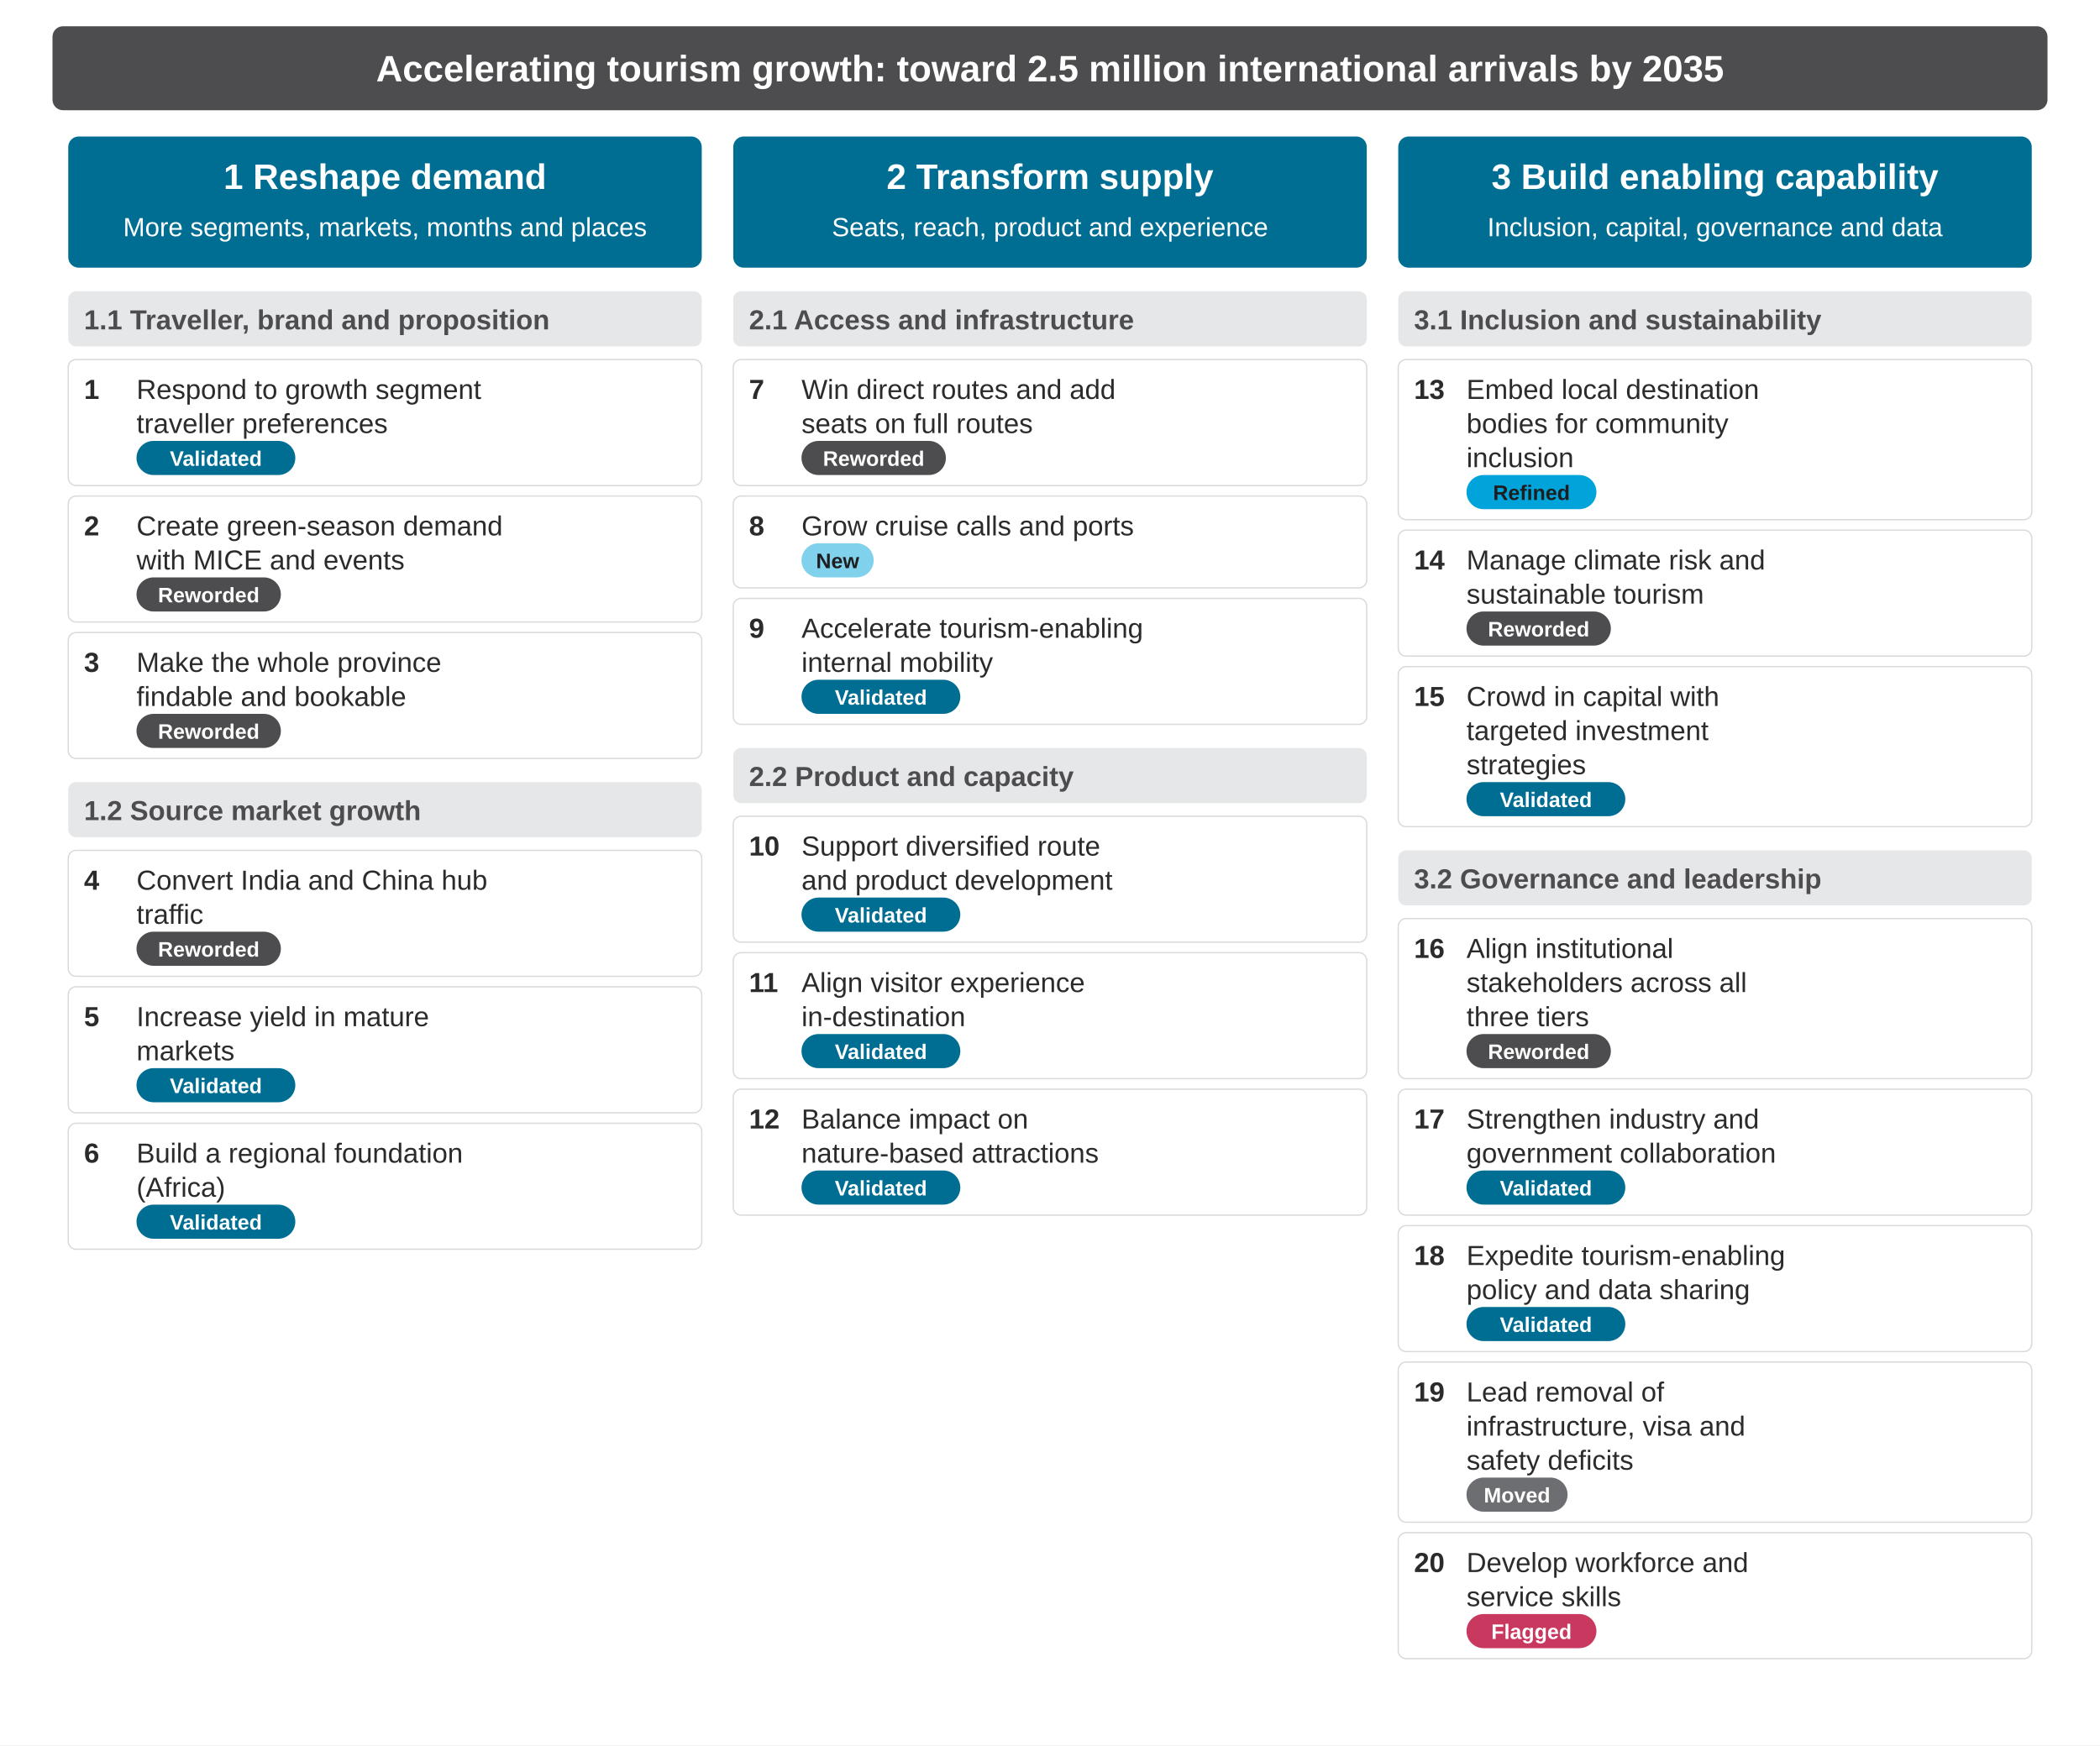
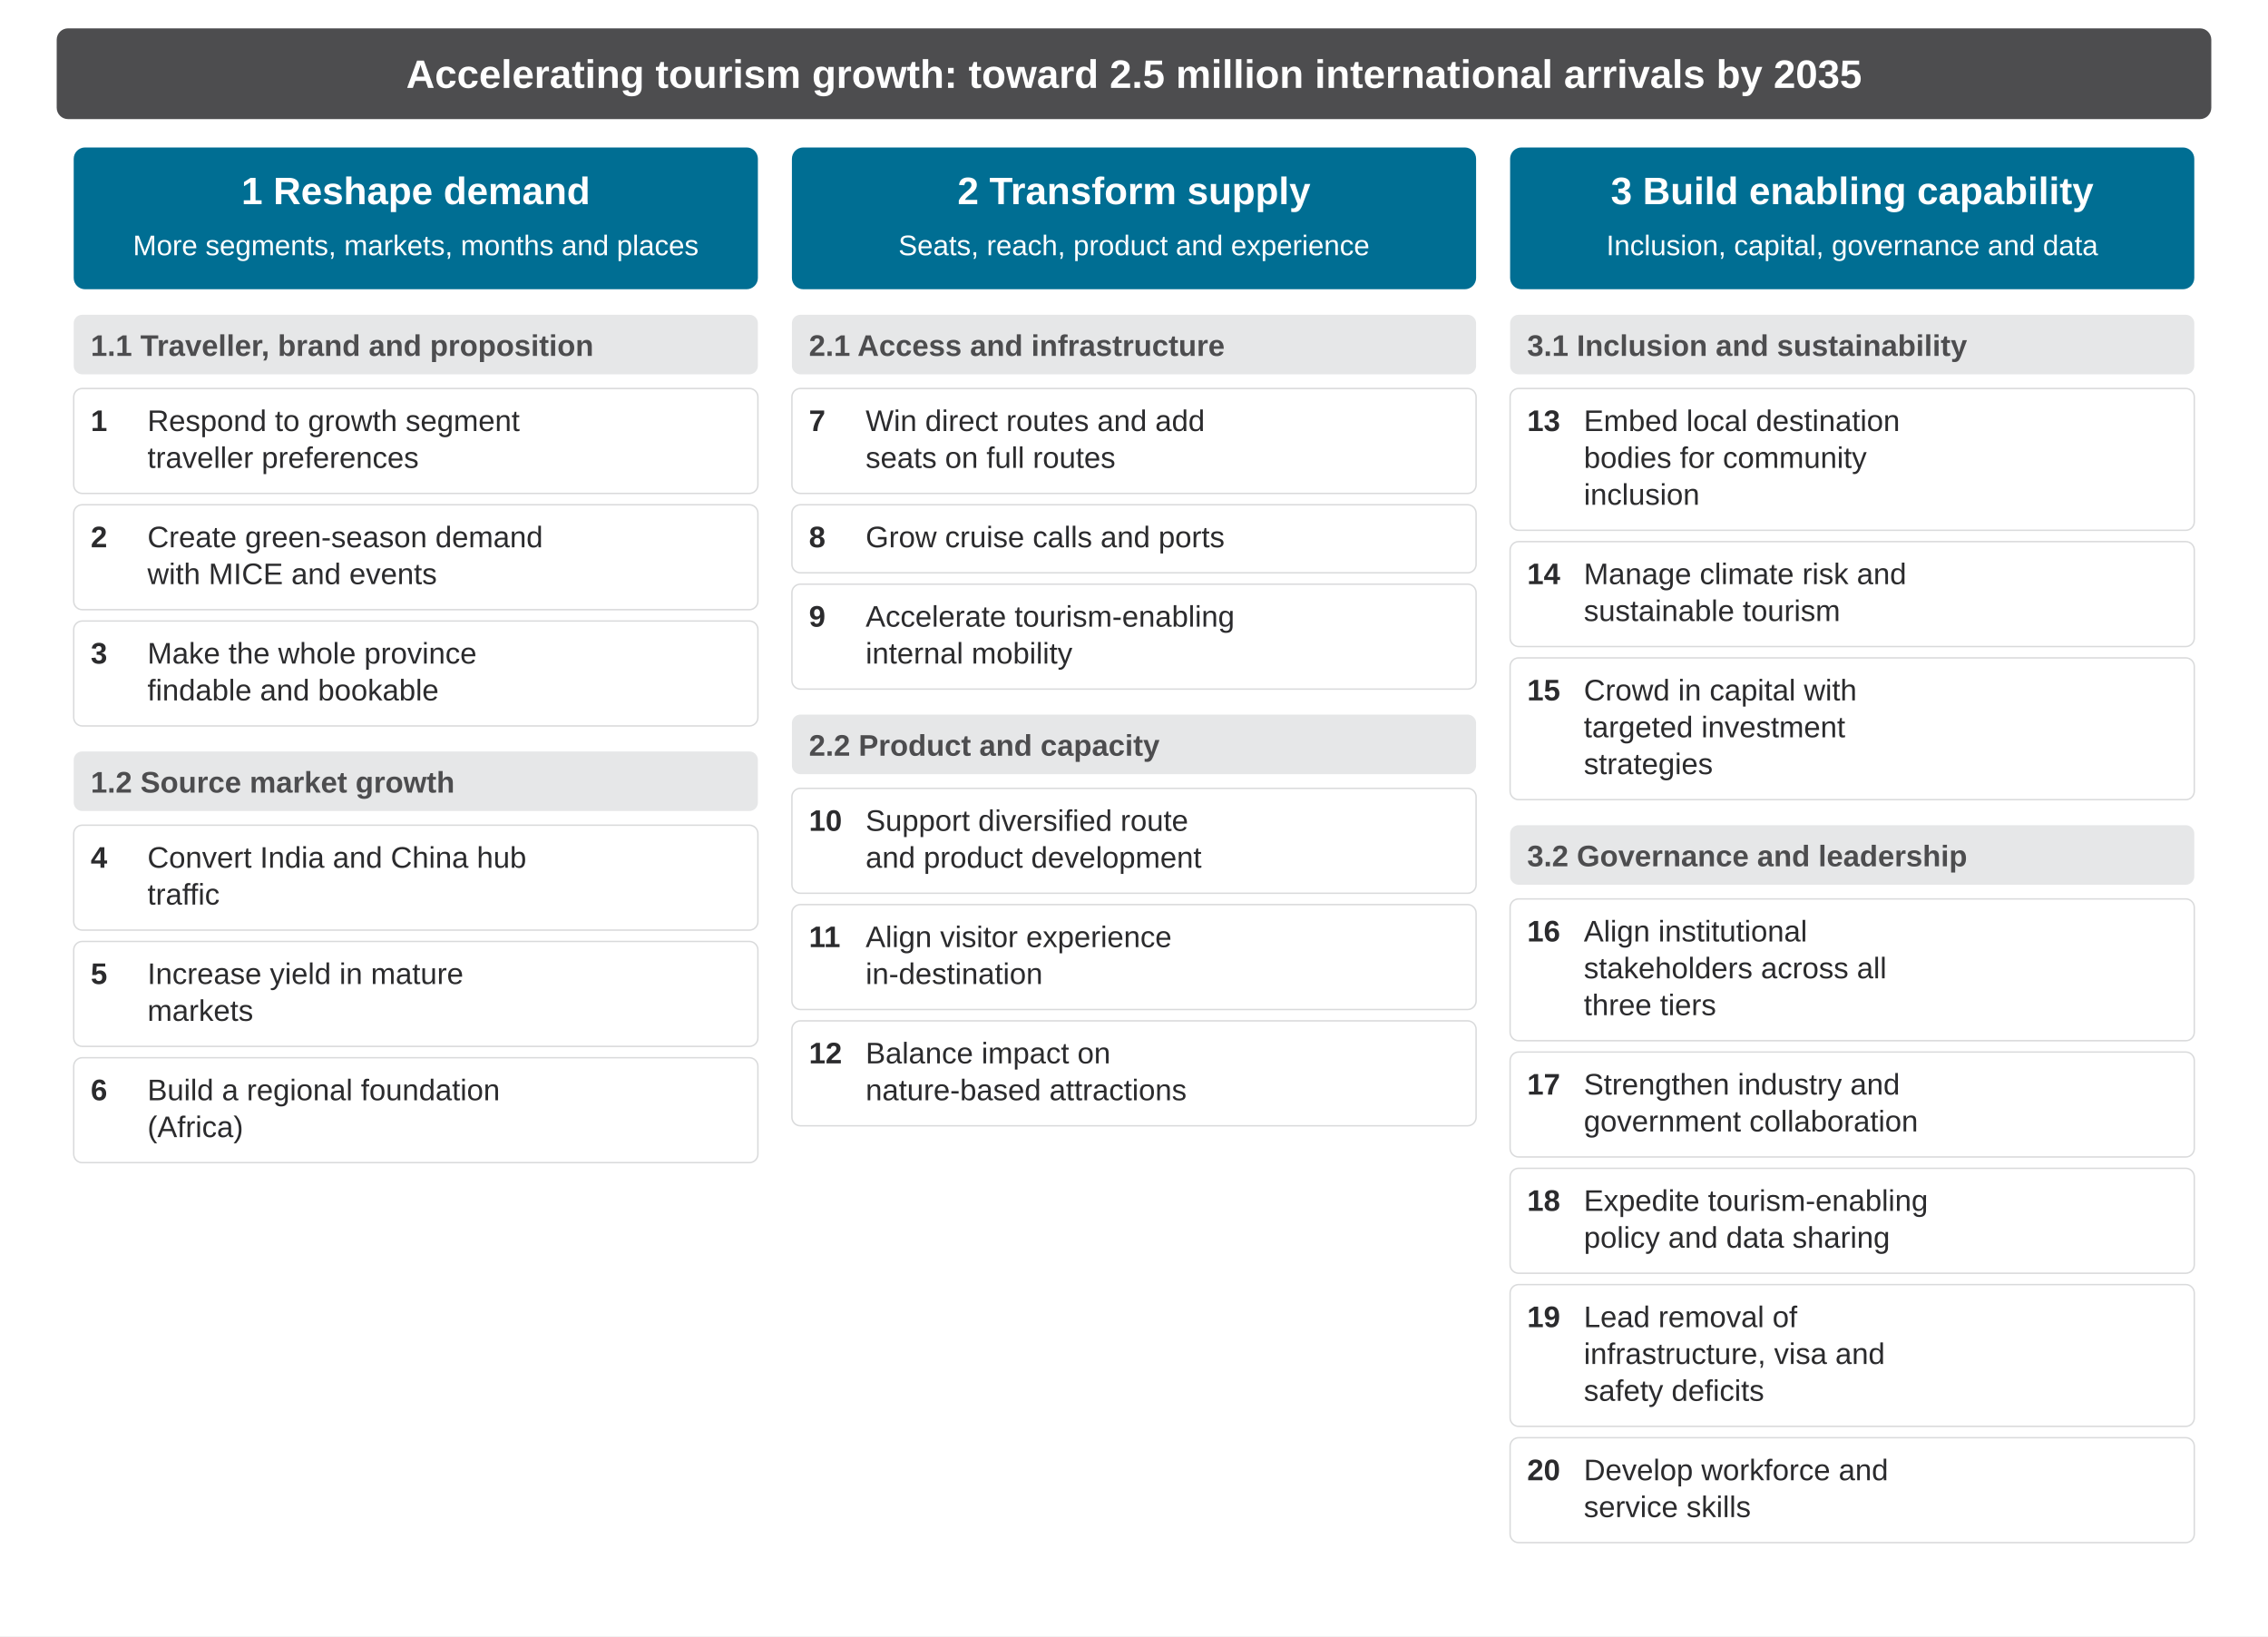
- <svg xmlns="http://www.w3.org/2000/svg" viewBox="0 0 1600 1330" width="1600" height="1330" font-family="Arial, Helvetica, sans-serif">
-   <rect width="1600" height="1330" fill="#ffffff" />
+ <svg xmlns="http://www.w3.org/2000/svg" viewBox="0 0 1600 1154" width="1600" height="1154" font-family="Arial, Helvetica, sans-serif">
+   <rect width="1600" height="1154" fill="#ffffff" />
  <rect x="40" y="20" width="1520" height="64" rx="8" fill="#4D4D4F" />
  <text x="800" y="62" text-anchor="middle" font-size="28" font-weight="700" fill="#ffffff">Accelerating tourism growth: toward 2.5 million international arrivals by 2035</text>
  <rect x="52" y="104" width="482.667" height="100" rx="8" fill="#006E93" />
  <text x="293.333" y="144" text-anchor="middle" font-size="27" font-weight="700" fill="#ffffff">1 Reshape demand</text>
  <text x="293.333" y="180" text-anchor="middle" font-size="20" fill="#ffffff">More segments, markets, months and places</text>
  <rect x="52" y="222" width="482.667" height="42" rx="6" fill="#E6E7E8" />
  <text x="64" y="251" font-size="21" font-weight="700" fill="#4D4D4F">1.1 Traveller, brand and proposition</text>
-   <rect x="52" y="274" width="482.667" height="96" rx="6" fill="#ffffff" stroke="#D9DADB" />
+   <rect x="52" y="274" width="482.667" height="74" rx="6" fill="#ffffff" stroke="#D9DADB" />
  <text x="64" y="304" font-size="21" font-weight="700" fill="#2B2B2D">1</text>
  <text x="104" y="304" font-size="21" fill="#2B2B2D">Respond to growth segment</text>
  <text x="104" y="330" font-size="21" fill="#2B2B2D">traveller preferences</text>
-   <rect x="104" y="336" width="121" height="26" rx="13" fill="#006E93" />
-   <text x="164.5" y="355" text-anchor="middle" font-size="16" font-weight="700" fill="#ffffff">Validated</text>
-   <rect x="52" y="378" width="482.667" height="96" rx="6" fill="#ffffff" stroke="#D9DADB" />
-   <text x="64" y="408" font-size="21" font-weight="700" fill="#2B2B2D">2</text>
-   <text x="104" y="408" font-size="21" fill="#2B2B2D">Create green-season demand</text>
-   <text x="104" y="434" font-size="21" fill="#2B2B2D">with MICE and events</text>
-   <rect x="104" y="440" width="110" height="26" rx="13" fill="#4D4D4F" />
-   <text x="159" y="459" text-anchor="middle" font-size="16" font-weight="700" fill="#ffffff">Reworded</text>
-   <rect x="52" y="482" width="482.667" height="96" rx="6" fill="#ffffff" stroke="#D9DADB" />
-   <text x="64" y="512" font-size="21" font-weight="700" fill="#2B2B2D">3</text>
-   <text x="104" y="512" font-size="21" fill="#2B2B2D">Make the whole province</text>
-   <text x="104" y="538" font-size="21" fill="#2B2B2D">findable and bookable</text>
-   <rect x="104" y="544" width="110" height="26" rx="13" fill="#4D4D4F" />
-   <text x="159" y="563" text-anchor="middle" font-size="16" font-weight="700" fill="#ffffff">Reworded</text>
-   <rect x="52" y="596" width="482.667" height="42" rx="6" fill="#E6E7E8" />
-   <text x="64" y="625" font-size="21" font-weight="700" fill="#4D4D4F">1.2 Source market growth</text>
-   <rect x="52" y="648" width="482.667" height="96" rx="6" fill="#ffffff" stroke="#D9DADB" />
-   <text x="64" y="678" font-size="21" font-weight="700" fill="#2B2B2D">4</text>
-   <text x="104" y="678" font-size="21" fill="#2B2B2D">Convert India and China hub</text>
-   <text x="104" y="704" font-size="21" fill="#2B2B2D">traffic</text>
-   <rect x="104" y="710" width="110" height="26" rx="13" fill="#4D4D4F" />
-   <text x="159" y="729" text-anchor="middle" font-size="16" font-weight="700" fill="#ffffff">Reworded</text>
-   <rect x="52" y="752" width="482.667" height="96" rx="6" fill="#ffffff" stroke="#D9DADB" />
-   <text x="64" y="782" font-size="21" font-weight="700" fill="#2B2B2D">5</text>
-   <text x="104" y="782" font-size="21" fill="#2B2B2D">Increase yield in mature</text>
-   <text x="104" y="808" font-size="21" fill="#2B2B2D">markets</text>
-   <rect x="104" y="814" width="121" height="26" rx="13" fill="#006E93" />
-   <text x="164.5" y="833" text-anchor="middle" font-size="16" font-weight="700" fill="#ffffff">Validated</text>
-   <rect x="52" y="856" width="482.667" height="96" rx="6" fill="#ffffff" stroke="#D9DADB" />
-   <text x="64" y="886" font-size="21" font-weight="700" fill="#2B2B2D">6</text>
-   <text x="104" y="886" font-size="21" fill="#2B2B2D">Build a regional foundation</text>
-   <text x="104" y="912" font-size="21" fill="#2B2B2D">(Africa)</text>
-   <rect x="104" y="918" width="121" height="26" rx="13" fill="#006E93" />
-   <text x="164.5" y="937" text-anchor="middle" font-size="16" font-weight="700" fill="#ffffff">Validated</text>
+   <rect x="52" y="356" width="482.667" height="74" rx="6" fill="#ffffff" stroke="#D9DADB" />
+   <text x="64" y="386" font-size="21" font-weight="700" fill="#2B2B2D">2</text>
+   <text x="104" y="386" font-size="21" fill="#2B2B2D">Create green-season demand</text>
+   <text x="104" y="412" font-size="21" fill="#2B2B2D">with MICE and events</text>
+   <rect x="52" y="438" width="482.667" height="74" rx="6" fill="#ffffff" stroke="#D9DADB" />
+   <text x="64" y="468" font-size="21" font-weight="700" fill="#2B2B2D">3</text>
+   <text x="104" y="468" font-size="21" fill="#2B2B2D">Make the whole province</text>
+   <text x="104" y="494" font-size="21" fill="#2B2B2D">findable and bookable</text>
+   <rect x="52" y="530" width="482.667" height="42" rx="6" fill="#E6E7E8" />
+   <text x="64" y="559" font-size="21" font-weight="700" fill="#4D4D4F">1.2 Source market growth</text>
+   <rect x="52" y="582" width="482.667" height="74" rx="6" fill="#ffffff" stroke="#D9DADB" />
+   <text x="64" y="612" font-size="21" font-weight="700" fill="#2B2B2D">4</text>
+   <text x="104" y="612" font-size="21" fill="#2B2B2D">Convert India and China hub</text>
+   <text x="104" y="638" font-size="21" fill="#2B2B2D">traffic</text>
+   <rect x="52" y="664" width="482.667" height="74" rx="6" fill="#ffffff" stroke="#D9DADB" />
+   <text x="64" y="694" font-size="21" font-weight="700" fill="#2B2B2D">5</text>
+   <text x="104" y="694" font-size="21" fill="#2B2B2D">Increase yield in mature</text>
+   <text x="104" y="720" font-size="21" fill="#2B2B2D">markets</text>
+   <rect x="52" y="746" width="482.667" height="74" rx="6" fill="#ffffff" stroke="#D9DADB" />
+   <text x="64" y="776" font-size="21" font-weight="700" fill="#2B2B2D">6</text>
+   <text x="104" y="776" font-size="21" fill="#2B2B2D">Build a regional foundation</text>
+   <text x="104" y="802" font-size="21" fill="#2B2B2D">(Africa)</text>
  <rect x="558.667" y="104" width="482.667" height="100" rx="8" fill="#006E93" />
  <text x="800" y="144" text-anchor="middle" font-size="27" font-weight="700" fill="#ffffff">2 Transform supply</text>
  <text x="800" y="180" text-anchor="middle" font-size="20" fill="#ffffff">Seats, reach, product and experience</text>
  <rect x="558.667" y="222" width="482.667" height="42" rx="6" fill="#E6E7E8" />
  <text x="570.667" y="251" font-size="21" font-weight="700" fill="#4D4D4F">2.1 Access and infrastructure</text>
-   <rect x="558.667" y="274" width="482.667" height="96" rx="6" fill="#ffffff" stroke="#D9DADB" />
+   <rect x="558.667" y="274" width="482.667" height="74" rx="6" fill="#ffffff" stroke="#D9DADB" />
  <text x="570.667" y="304" font-size="21" font-weight="700" fill="#2B2B2D">7</text>
  <text x="610.667" y="304" font-size="21" fill="#2B2B2D">Win direct routes and add</text>
  <text x="610.667" y="330" font-size="21" fill="#2B2B2D">seats on full routes</text>
-   <rect x="610.667" y="336" width="110" height="26" rx="13" fill="#4D4D4F" />
-   <text x="665.667" y="355" text-anchor="middle" font-size="16" font-weight="700" fill="#ffffff">Reworded</text>
-   <rect x="558.667" y="378" width="482.667" height="70" rx="6" fill="#ffffff" stroke="#D9DADB" />
-   <text x="570.667" y="408" font-size="21" font-weight="700" fill="#2B2B2D">8</text>
-   <text x="610.667" y="408" font-size="21" fill="#2B2B2D">Grow cruise calls and ports</text>
-   <rect x="610.667" y="414" width="55" height="26" rx="13" fill="#80D1EC" />
-   <text x="638.167" y="433" text-anchor="middle" font-size="16" font-weight="700" fill="#1E1E20">New</text>
-   <rect x="558.667" y="456" width="482.667" height="96" rx="6" fill="#ffffff" stroke="#D9DADB" />
-   <text x="570.667" y="486" font-size="21" font-weight="700" fill="#2B2B2D">9</text>
-   <text x="610.667" y="486" font-size="21" fill="#2B2B2D">Accelerate tourism-enabling</text>
-   <text x="610.667" y="512" font-size="21" fill="#2B2B2D">internal mobility</text>
-   <rect x="610.667" y="518" width="121" height="26" rx="13" fill="#006E93" />
-   <text x="671.167" y="537" text-anchor="middle" font-size="16" font-weight="700" fill="#ffffff">Validated</text>
-   <rect x="558.667" y="570" width="482.667" height="42" rx="6" fill="#E6E7E8" />
-   <text x="570.667" y="599" font-size="21" font-weight="700" fill="#4D4D4F">2.2 Product and capacity</text>
-   <rect x="558.667" y="622" width="482.667" height="96" rx="6" fill="#ffffff" stroke="#D9DADB" />
-   <text x="570.667" y="652" font-size="21" font-weight="700" fill="#2B2B2D">10</text>
-   <text x="610.667" y="652" font-size="21" fill="#2B2B2D">Support diversified route</text>
-   <text x="610.667" y="678" font-size="21" fill="#2B2B2D">and product development</text>
-   <rect x="610.667" y="684" width="121" height="26" rx="13" fill="#006E93" />
-   <text x="671.167" y="703" text-anchor="middle" font-size="16" font-weight="700" fill="#ffffff">Validated</text>
-   <rect x="558.667" y="726" width="482.667" height="96" rx="6" fill="#ffffff" stroke="#D9DADB" />
-   <text x="570.667" y="756" font-size="21" font-weight="700" fill="#2B2B2D">11</text>
-   <text x="610.667" y="756" font-size="21" fill="#2B2B2D">Align visitor experience</text>
-   <text x="610.667" y="782" font-size="21" fill="#2B2B2D">in-destination</text>
-   <rect x="610.667" y="788" width="121" height="26" rx="13" fill="#006E93" />
-   <text x="671.167" y="807" text-anchor="middle" font-size="16" font-weight="700" fill="#ffffff">Validated</text>
-   <rect x="558.667" y="830" width="482.667" height="96" rx="6" fill="#ffffff" stroke="#D9DADB" />
-   <text x="570.667" y="860" font-size="21" font-weight="700" fill="#2B2B2D">12</text>
-   <text x="610.667" y="860" font-size="21" fill="#2B2B2D">Balance impact on</text>
-   <text x="610.667" y="886" font-size="21" fill="#2B2B2D">nature-based attractions</text>
-   <rect x="610.667" y="892" width="121" height="26" rx="13" fill="#006E93" />
-   <text x="671.167" y="911" text-anchor="middle" font-size="16" font-weight="700" fill="#ffffff">Validated</text>
+   <rect x="558.667" y="356" width="482.667" height="48" rx="6" fill="#ffffff" stroke="#D9DADB" />
+   <text x="570.667" y="386" font-size="21" font-weight="700" fill="#2B2B2D">8</text>
+   <text x="610.667" y="386" font-size="21" fill="#2B2B2D">Grow cruise calls and ports</text>
+   <rect x="558.667" y="412" width="482.667" height="74" rx="6" fill="#ffffff" stroke="#D9DADB" />
+   <text x="570.667" y="442" font-size="21" font-weight="700" fill="#2B2B2D">9</text>
+   <text x="610.667" y="442" font-size="21" fill="#2B2B2D">Accelerate tourism-enabling</text>
+   <text x="610.667" y="468" font-size="21" fill="#2B2B2D">internal mobility</text>
+   <rect x="558.667" y="504" width="482.667" height="42" rx="6" fill="#E6E7E8" />
+   <text x="570.667" y="533" font-size="21" font-weight="700" fill="#4D4D4F">2.2 Product and capacity</text>
+   <rect x="558.667" y="556" width="482.667" height="74" rx="6" fill="#ffffff" stroke="#D9DADB" />
+   <text x="570.667" y="586" font-size="21" font-weight="700" fill="#2B2B2D">10</text>
+   <text x="610.667" y="586" font-size="21" fill="#2B2B2D">Support diversified route</text>
+   <text x="610.667" y="612" font-size="21" fill="#2B2B2D">and product development</text>
+   <rect x="558.667" y="638" width="482.667" height="74" rx="6" fill="#ffffff" stroke="#D9DADB" />
+   <text x="570.667" y="668" font-size="21" font-weight="700" fill="#2B2B2D">11</text>
+   <text x="610.667" y="668" font-size="21" fill="#2B2B2D">Align visitor experience</text>
+   <text x="610.667" y="694" font-size="21" fill="#2B2B2D">in-destination</text>
+   <rect x="558.667" y="720" width="482.667" height="74" rx="6" fill="#ffffff" stroke="#D9DADB" />
+   <text x="570.667" y="750" font-size="21" font-weight="700" fill="#2B2B2D">12</text>
+   <text x="610.667" y="750" font-size="21" fill="#2B2B2D">Balance impact on</text>
+   <text x="610.667" y="776" font-size="21" fill="#2B2B2D">nature-based attractions</text>
  <rect x="1065.333" y="104" width="482.667" height="100" rx="8" fill="#006E93" />
  <text x="1306.667" y="144" text-anchor="middle" font-size="27" font-weight="700" fill="#ffffff">3 Build enabling capability</text>
  <text x="1306.667" y="180" text-anchor="middle" font-size="20" fill="#ffffff">Inclusion, capital, governance and data</text>
  <rect x="1065.333" y="222" width="482.667" height="42" rx="6" fill="#E6E7E8" />
  <text x="1077.333" y="251" font-size="21" font-weight="700" fill="#4D4D4F">3.1 Inclusion and sustainability</text>
-   <rect x="1065.333" y="274" width="482.667" height="122" rx="6" fill="#ffffff" stroke="#D9DADB" />
+   <rect x="1065.333" y="274" width="482.667" height="100" rx="6" fill="#ffffff" stroke="#D9DADB" />
  <text x="1077.333" y="304" font-size="21" font-weight="700" fill="#2B2B2D">13</text>
  <text x="1117.333" y="304" font-size="21" fill="#2B2B2D">Embed local destination</text>
  <text x="1117.333" y="330" font-size="21" fill="#2B2B2D">bodies for community</text>
  <text x="1117.333" y="356" font-size="21" fill="#2B2B2D">inclusion</text>
-   <rect x="1117.333" y="362" width="99" height="26" rx="13" fill="#00A3DA" />
-   <text x="1166.833" y="381" text-anchor="middle" font-size="16" font-weight="700" fill="#1E1E20">Refined</text>
-   <rect x="1065.333" y="404" width="482.667" height="96" rx="6" fill="#ffffff" stroke="#D9DADB" />
-   <text x="1077.333" y="434" font-size="21" font-weight="700" fill="#2B2B2D">14</text>
-   <text x="1117.333" y="434" font-size="21" fill="#2B2B2D">Manage climate risk and</text>
-   <text x="1117.333" y="460" font-size="21" fill="#2B2B2D">sustainable tourism</text>
-   <rect x="1117.333" y="466" width="110" height="26" rx="13" fill="#4D4D4F" />
-   <text x="1172.333" y="485" text-anchor="middle" font-size="16" font-weight="700" fill="#ffffff">Reworded</text>
-   <rect x="1065.333" y="508" width="482.667" height="122" rx="6" fill="#ffffff" stroke="#D9DADB" />
-   <text x="1077.333" y="538" font-size="21" font-weight="700" fill="#2B2B2D">15</text>
-   <text x="1117.333" y="538" font-size="21" fill="#2B2B2D">Crowd in capital with</text>
-   <text x="1117.333" y="564" font-size="21" fill="#2B2B2D">targeted investment</text>
-   <text x="1117.333" y="590" font-size="21" fill="#2B2B2D">strategies</text>
-   <rect x="1117.333" y="596" width="121" height="26" rx="13" fill="#006E93" />
-   <text x="1177.833" y="615" text-anchor="middle" font-size="16" font-weight="700" fill="#ffffff">Validated</text>
-   <rect x="1065.333" y="648" width="482.667" height="42" rx="6" fill="#E6E7E8" />
-   <text x="1077.333" y="677" font-size="21" font-weight="700" fill="#4D4D4F">3.2 Governance and leadership</text>
-   <rect x="1065.333" y="700" width="482.667" height="122" rx="6" fill="#ffffff" stroke="#D9DADB" />
-   <text x="1077.333" y="730" font-size="21" font-weight="700" fill="#2B2B2D">16</text>
-   <text x="1117.333" y="730" font-size="21" fill="#2B2B2D">Align institutional</text>
-   <text x="1117.333" y="756" font-size="21" fill="#2B2B2D">stakeholders across all</text>
-   <text x="1117.333" y="782" font-size="21" fill="#2B2B2D">three tiers</text>
-   <rect x="1117.333" y="788" width="110" height="26" rx="13" fill="#4D4D4F" />
-   <text x="1172.333" y="807" text-anchor="middle" font-size="16" font-weight="700" fill="#ffffff">Reworded</text>
-   <rect x="1065.333" y="830" width="482.667" height="96" rx="6" fill="#ffffff" stroke="#D9DADB" />
-   <text x="1077.333" y="860" font-size="21" font-weight="700" fill="#2B2B2D">17</text>
-   <text x="1117.333" y="860" font-size="21" fill="#2B2B2D">Strengthen industry and</text>
-   <text x="1117.333" y="886" font-size="21" fill="#2B2B2D">government collaboration</text>
-   <rect x="1117.333" y="892" width="121" height="26" rx="13" fill="#006E93" />
-   <text x="1177.833" y="911" text-anchor="middle" font-size="16" font-weight="700" fill="#ffffff">Validated</text>
-   <rect x="1065.333" y="934" width="482.667" height="96" rx="6" fill="#ffffff" stroke="#D9DADB" />
-   <text x="1077.333" y="964" font-size="21" font-weight="700" fill="#2B2B2D">18</text>
-   <text x="1117.333" y="964" font-size="21" fill="#2B2B2D">Expedite tourism-enabling</text>
-   <text x="1117.333" y="990" font-size="21" fill="#2B2B2D">policy and data sharing</text>
-   <rect x="1117.333" y="996" width="121" height="26" rx="13" fill="#006E93" />
-   <text x="1177.833" y="1015" text-anchor="middle" font-size="16" font-weight="700" fill="#ffffff">Validated</text>
-   <rect x="1065.333" y="1038" width="482.667" height="122" rx="6" fill="#ffffff" stroke="#D9DADB" />
-   <text x="1077.333" y="1068" font-size="21" font-weight="700" fill="#2B2B2D">19</text>
-   <text x="1117.333" y="1068" font-size="21" fill="#2B2B2D">Lead removal of</text>
-   <text x="1117.333" y="1094" font-size="21" fill="#2B2B2D">infrastructure, visa and</text>
-   <text x="1117.333" y="1120" font-size="21" fill="#2B2B2D">safety deficits</text>
-   <rect x="1117.333" y="1126" width="77" height="26" rx="13" fill="#6D6E71" />
-   <text x="1155.833" y="1145" text-anchor="middle" font-size="16" font-weight="700" fill="#ffffff">Moved</text>
-   <rect x="1065.333" y="1168" width="482.667" height="96" rx="6" fill="#ffffff" stroke="#D9DADB" />
-   <text x="1077.333" y="1198" font-size="21" font-weight="700" fill="#2B2B2D">20</text>
-   <text x="1117.333" y="1198" font-size="21" fill="#2B2B2D">Develop workforce and</text>
-   <text x="1117.333" y="1224" font-size="21" fill="#2B2B2D">service skills</text>
-   <rect x="1117.333" y="1230" width="99" height="26" rx="13" fill="#C8385F" />
-   <text x="1166.833" y="1249" text-anchor="middle" font-size="16" font-weight="700" fill="#ffffff">Flagged</text>
+   <rect x="1065.333" y="382" width="482.667" height="74" rx="6" fill="#ffffff" stroke="#D9DADB" />
+   <text x="1077.333" y="412" font-size="21" font-weight="700" fill="#2B2B2D">14</text>
+   <text x="1117.333" y="412" font-size="21" fill="#2B2B2D">Manage climate risk and</text>
+   <text x="1117.333" y="438" font-size="21" fill="#2B2B2D">sustainable tourism</text>
+   <rect x="1065.333" y="464" width="482.667" height="100" rx="6" fill="#ffffff" stroke="#D9DADB" />
+   <text x="1077.333" y="494" font-size="21" font-weight="700" fill="#2B2B2D">15</text>
+   <text x="1117.333" y="494" font-size="21" fill="#2B2B2D">Crowd in capital with</text>
+   <text x="1117.333" y="520" font-size="21" fill="#2B2B2D">targeted investment</text>
+   <text x="1117.333" y="546" font-size="21" fill="#2B2B2D">strategies</text>
+   <rect x="1065.333" y="582" width="482.667" height="42" rx="6" fill="#E6E7E8" />
+   <text x="1077.333" y="611" font-size="21" font-weight="700" fill="#4D4D4F">3.2 Governance and leadership</text>
+   <rect x="1065.333" y="634" width="482.667" height="100" rx="6" fill="#ffffff" stroke="#D9DADB" />
+   <text x="1077.333" y="664" font-size="21" font-weight="700" fill="#2B2B2D">16</text>
+   <text x="1117.333" y="664" font-size="21" fill="#2B2B2D">Align institutional</text>
+   <text x="1117.333" y="690" font-size="21" fill="#2B2B2D">stakeholders across all</text>
+   <text x="1117.333" y="716" font-size="21" fill="#2B2B2D">three tiers</text>
+   <rect x="1065.333" y="742" width="482.667" height="74" rx="6" fill="#ffffff" stroke="#D9DADB" />
+   <text x="1077.333" y="772" font-size="21" font-weight="700" fill="#2B2B2D">17</text>
+   <text x="1117.333" y="772" font-size="21" fill="#2B2B2D">Strengthen industry and</text>
+   <text x="1117.333" y="798" font-size="21" fill="#2B2B2D">government collaboration</text>
+   <rect x="1065.333" y="824" width="482.667" height="74" rx="6" fill="#ffffff" stroke="#D9DADB" />
+   <text x="1077.333" y="854" font-size="21" font-weight="700" fill="#2B2B2D">18</text>
+   <text x="1117.333" y="854" font-size="21" fill="#2B2B2D">Expedite tourism-enabling</text>
+   <text x="1117.333" y="880" font-size="21" fill="#2B2B2D">policy and data sharing</text>
+   <rect x="1065.333" y="906" width="482.667" height="100" rx="6" fill="#ffffff" stroke="#D9DADB" />
+   <text x="1077.333" y="936" font-size="21" font-weight="700" fill="#2B2B2D">19</text>
+   <text x="1117.333" y="936" font-size="21" fill="#2B2B2D">Lead removal of</text>
+   <text x="1117.333" y="962" font-size="21" fill="#2B2B2D">infrastructure, visa and</text>
+   <text x="1117.333" y="988" font-size="21" fill="#2B2B2D">safety deficits</text>
+   <rect x="1065.333" y="1014" width="482.667" height="74" rx="6" fill="#ffffff" stroke="#D9DADB" />
+   <text x="1077.333" y="1044" font-size="21" font-weight="700" fill="#2B2B2D">20</text>
+   <text x="1117.333" y="1044" font-size="21" fill="#2B2B2D">Develop workforce and</text>
+   <text x="1117.333" y="1070" font-size="21" fill="#2B2B2D">service skills</text>
</svg>
